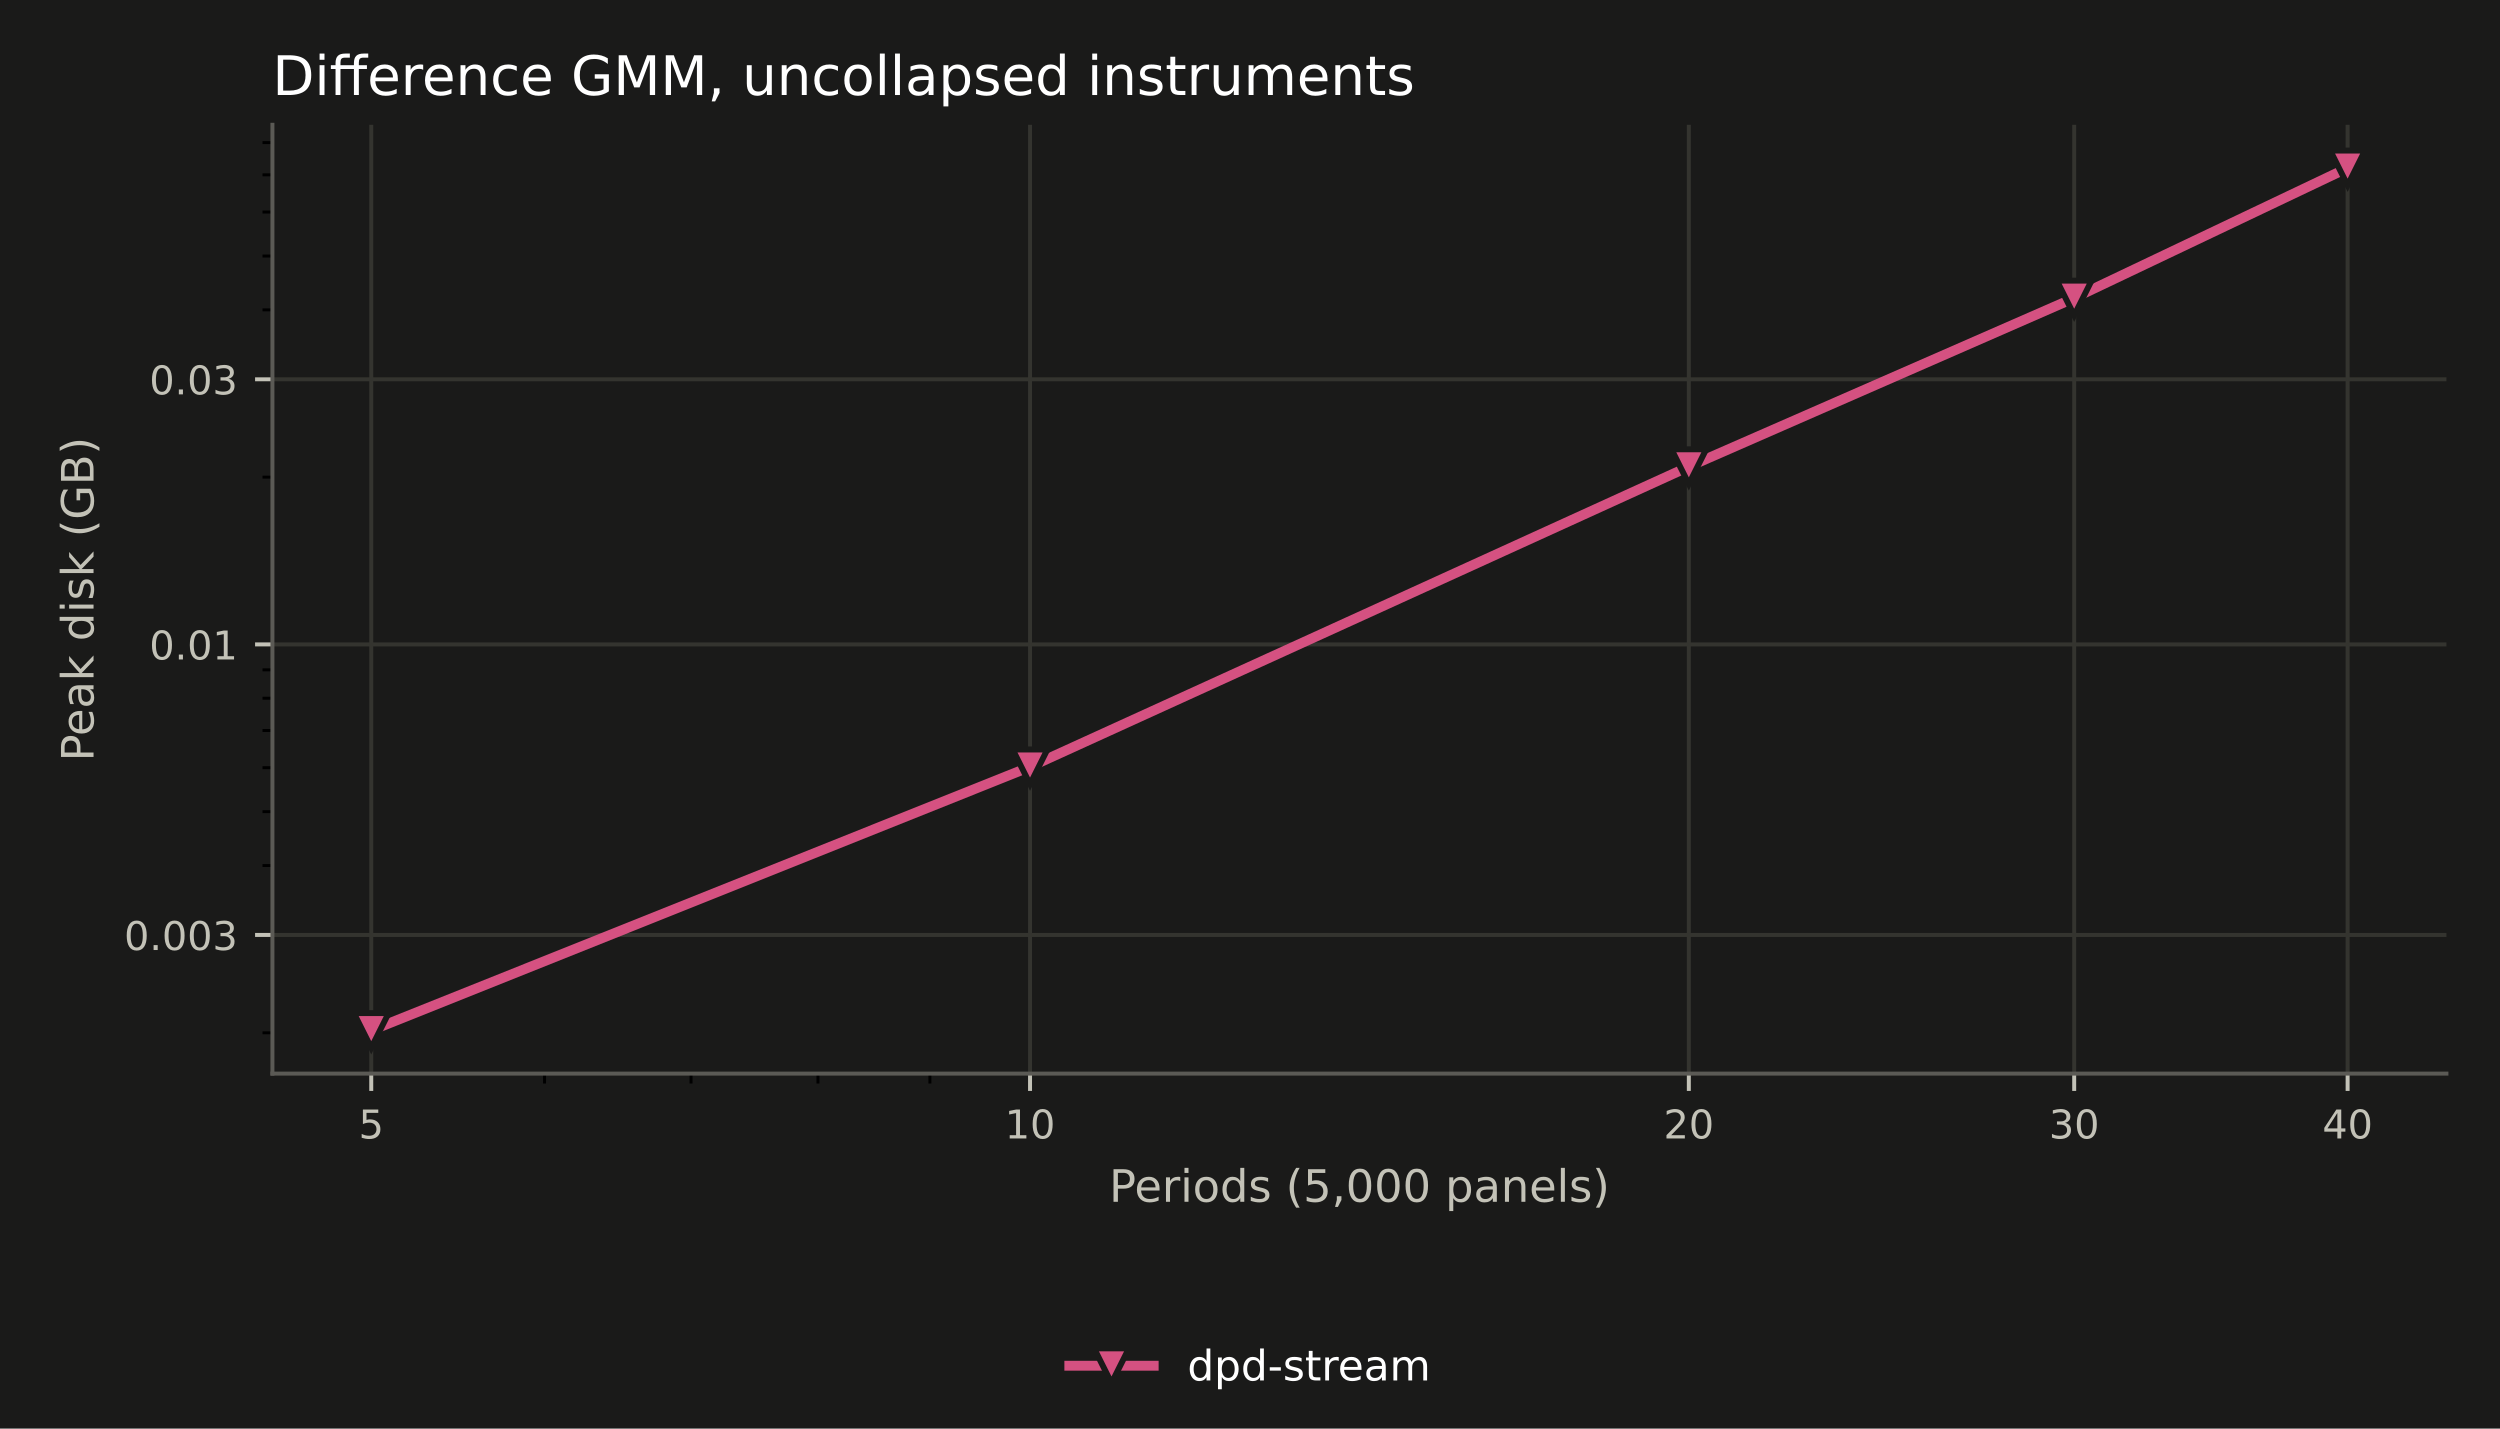
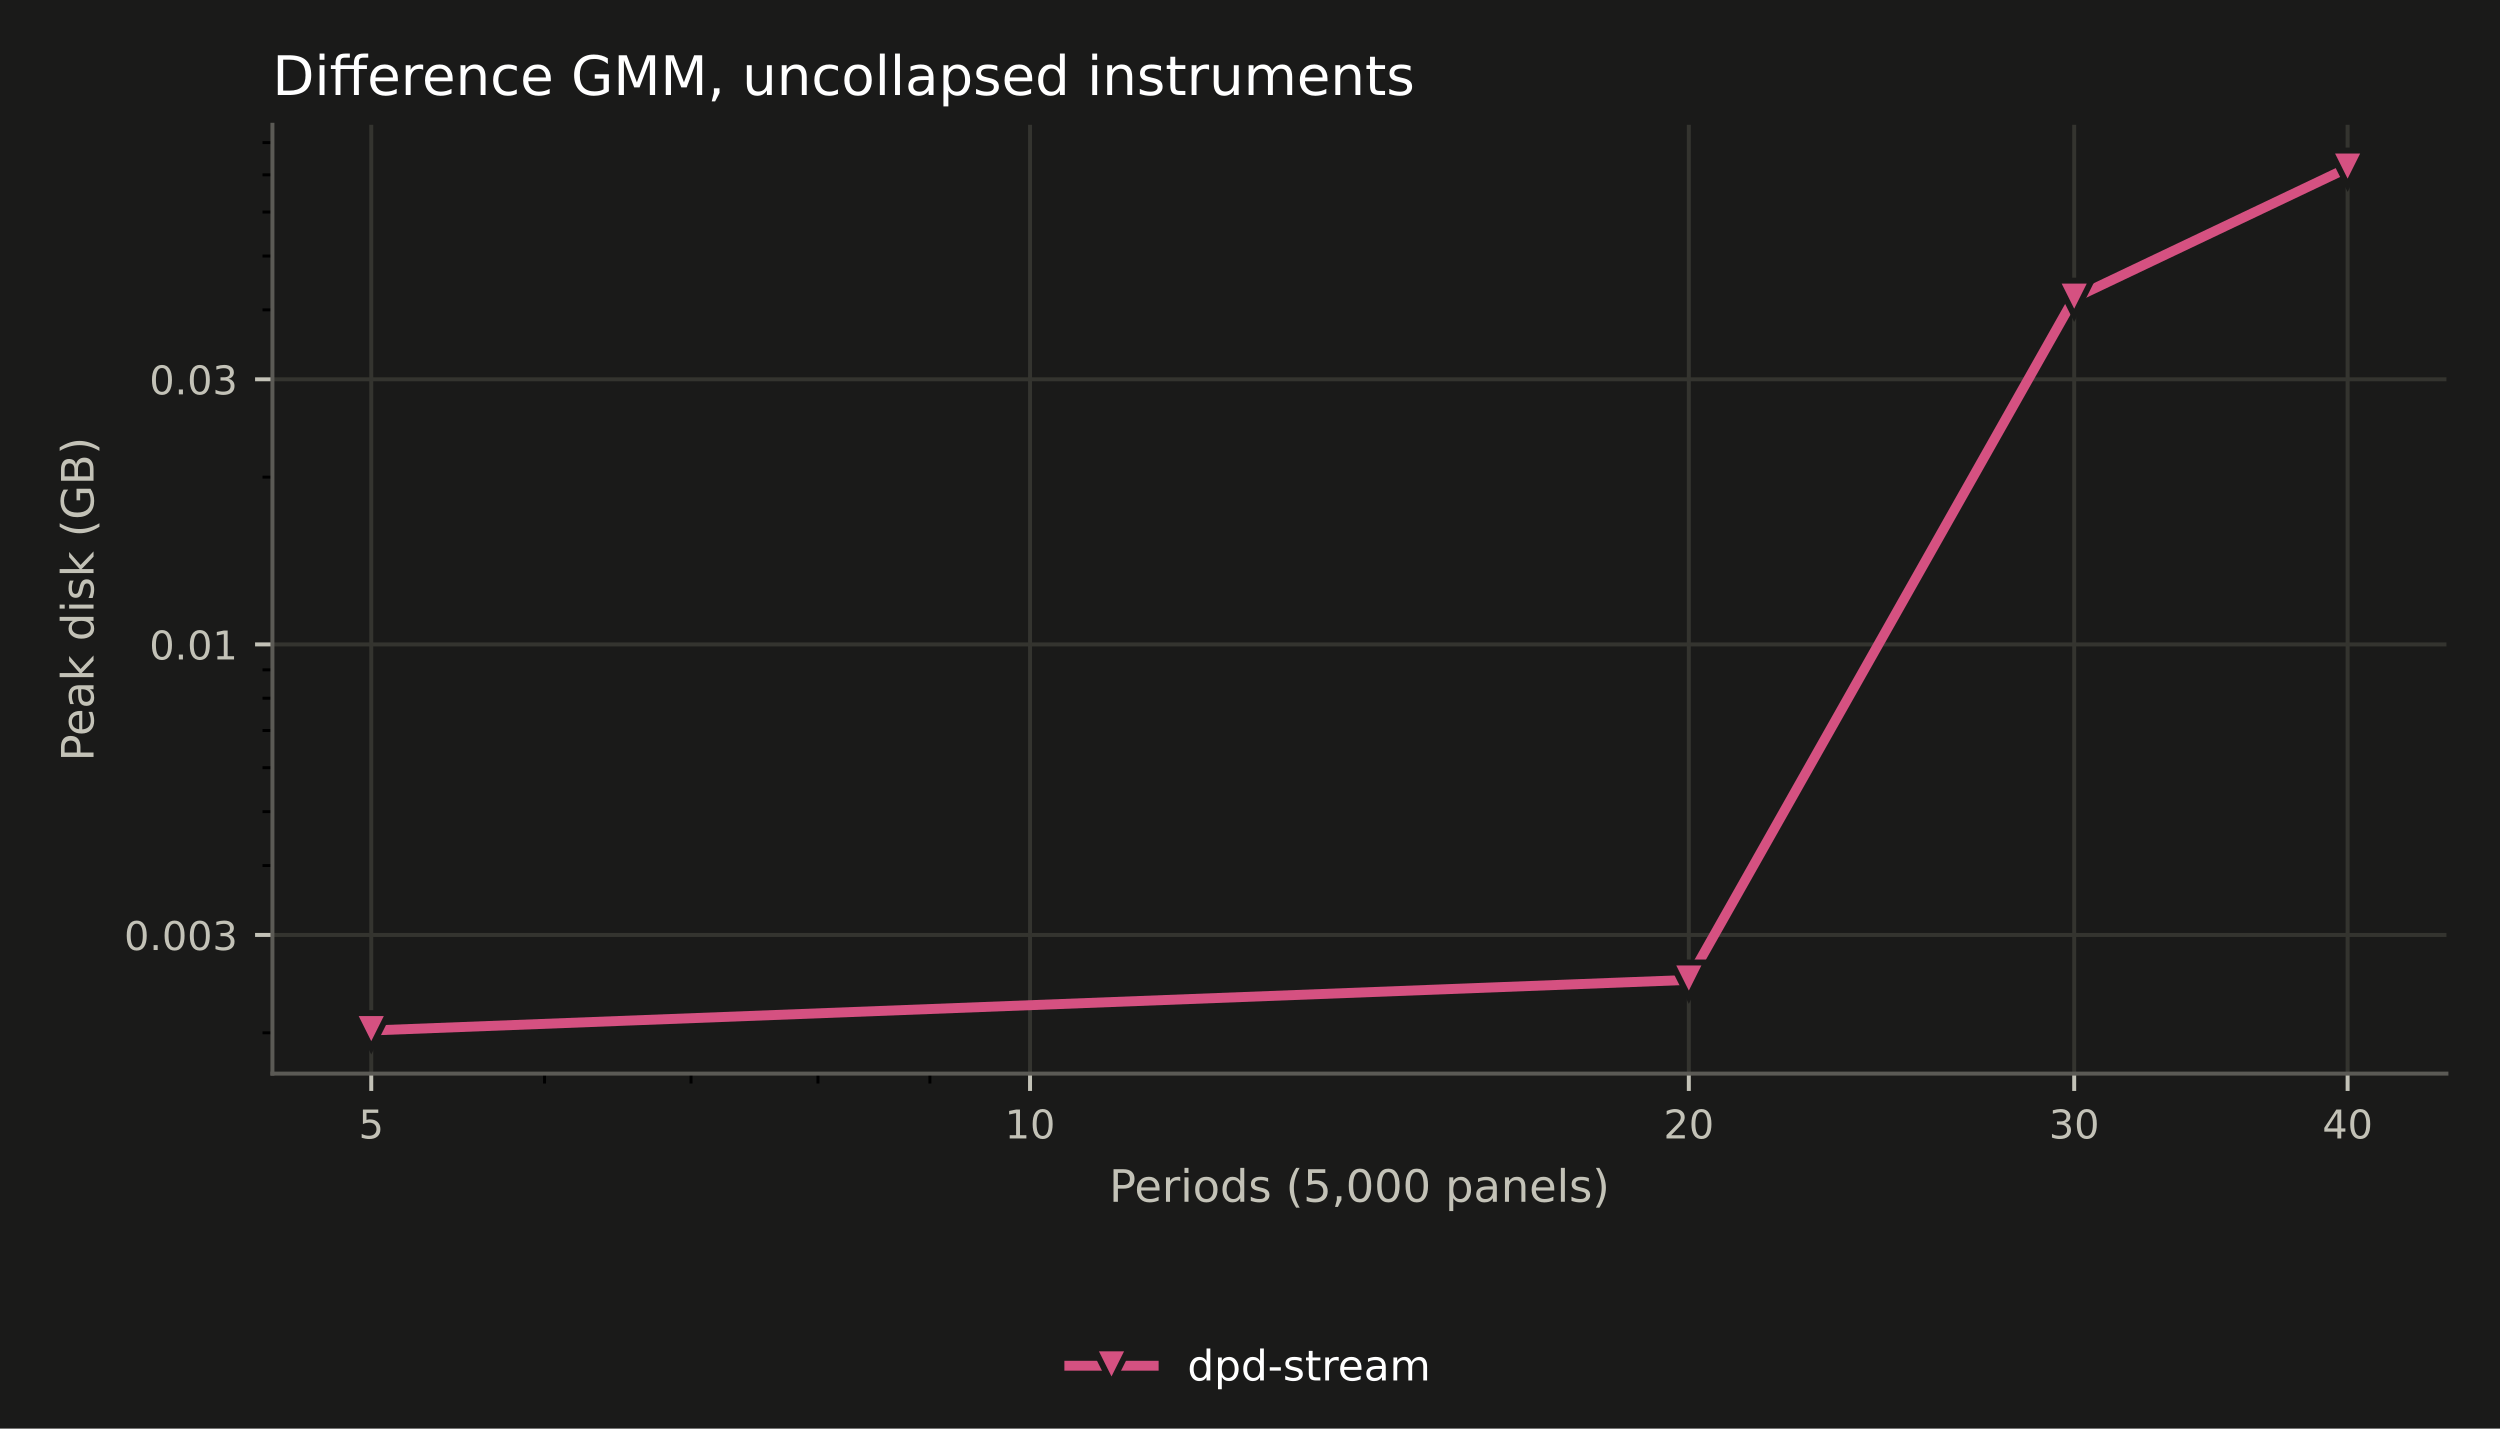
<svg xmlns="http://www.w3.org/2000/svg" xmlns:xlink="http://www.w3.org/1999/xlink" width="504pt" height="288pt" viewBox="0 0 504 288" version="1.1">
  <defs>
    <style type="text/css">*{stroke-linejoin: round; stroke-linecap: butt}</style>
  </defs>
  <g id="figure_1">
    <g id="patch_1">
      <path d="M 0 288  L 504 288  L 504 0  L 0 0  z " style="fill: #1a1a19" />
    </g>
    <g id="axes_1">
      <g id="patch_2">
        <path d="M 54.922 216.438  L 493.2 216.438  L 493.2 25.157  L 54.922 25.157  z " style="fill: #1a1a19" />
      </g>
      <g id="matplotlib.axis_1">
        <g id="xtick_1">
          <g id="line2d_1">
-             <path d="M 74.844 216.438  L 74.844 25.157  " clip-path="url(#pac0d7b68d6)" style="fill: none; stroke: #34342f; stroke-width: 0.8; stroke-linecap: square" />
+             <path d="M 74.844 216.438  L 74.844 25.157  " clip-path="url(#p29547724ce)" style="fill: none; stroke: #34342f; stroke-width: 0.8; stroke-linecap: square" />
          </g>
          <g id="line2d_2">
            <defs>
-               <path id="m4f0bf461d8" d="M 0 0  L 0 3.5  " style="stroke: #c3c2b7; stroke-width: 0.8" />
-             </defs>
-             <g>
-               <use xlink:href="#m4f0bf461d8" x="74.844" y="216.438" style="fill: #c3c2b7; stroke: #c3c2b7; stroke-width: 0.8" />
+               <path id="me2308f30be" d="M 0 0  L 0 3.5  " style="stroke: #c3c2b7; stroke-width: 0.8" />
+             </defs>
+             <g>
+               <use xlink:href="#me2308f30be" x="74.844" y="216.438" style="fill: #c3c2b7; stroke: #c3c2b7; stroke-width: 0.8" />
            </g>
          </g>
          <g id="text_1">
            <g style="fill: #c3c2b7" transform="translate(72.29883 229.516) scale(0.08 -0.08)">
              <defs>
                <path id="DejaVuSans-18" d="M 691 4666  L 3169 4666  L 3169 4134  L 1269 4134  L 1269 2991  Q 1406 3038 1543 3061  Q 1681 3084 1819 3084  Q 2600 3084 3056 2656  Q 3513 2228 3513 1497  Q 3513 744 3044 326  Q 2575 -91 1722 -91  Q 1428 -91 1123 -41  Q 819 9 494 109  L 494 744  Q 775 591 1075 516  Q 1375 441 1709 441  Q 2250 441 2565 725  Q 2881 1009 2881 1497  Q 2881 1984 2565 2268  Q 2250 2553 1709 2553  Q 1456 2553 1204 2497  Q 953 2441 691 2322  L 691 4666  z " transform="scale(0.015625)" />
              </defs>
              <use xlink:href="#DejaVuSans-18" />
            </g>
          </g>
        </g>
        <g id="xtick_2">
          <g id="line2d_3">
-             <path d="M 207.655 216.438  L 207.655 25.157  " clip-path="url(#pac0d7b68d6)" style="fill: none; stroke: #34342f; stroke-width: 0.8; stroke-linecap: square" />
+             <path d="M 207.655 216.438  L 207.655 25.157  " clip-path="url(#p29547724ce)" style="fill: none; stroke: #34342f; stroke-width: 0.8; stroke-linecap: square" />
          </g>
          <g id="line2d_4">
            <g>
-               <use xlink:href="#m4f0bf461d8" x="207.655" y="216.438" style="fill: #c3c2b7; stroke: #c3c2b7; stroke-width: 0.8" />
+               <use xlink:href="#me2308f30be" x="207.655" y="216.438" style="fill: #c3c2b7; stroke: #c3c2b7; stroke-width: 0.8" />
            </g>
          </g>
          <g id="text_2">
            <g style="fill: #c3c2b7" transform="translate(202.5653 229.516) scale(0.08 -0.08)">
              <defs>
                <path id="DejaVuSans-14" d="M 794 531  L 1825 531  L 1825 4091  L 703 3866  L 703 4441  L 1819 4666  L 2450 4666  L 2450 531  L 3481 531  L 3481 0  L 794 0  L 794 531  z " transform="scale(0.015625)" />
                <path id="DejaVuSans-13" d="M 2034 4250  Q 1547 4250 1301 3770  Q 1056 3291 1056 2328  Q 1056 1369 1301 889  Q 1547 409 2034 409  Q 2525 409 2770 889  Q 3016 1369 3016 2328  Q 3016 3291 2770 3770  Q 2525 4250 2034 4250  z M 2034 4750  Q 2819 4750 3233 4129  Q 3647 3509 3647 2328  Q 3647 1150 3233 529  Q 2819 -91 2034 -91  Q 1250 -91 836 529  Q 422 1150 422 2328  Q 422 3509 836 4129  Q 1250 4750 2034 4750  z " transform="scale(0.015625)" />
              </defs>
              <use xlink:href="#DejaVuSans-14" />
              <use xlink:href="#DejaVuSans-13" transform="translate(63.625 0)" />
            </g>
          </g>
        </g>
        <g id="xtick_3">
          <g id="line2d_5">
-             <path d="M 340.467 216.438  L 340.467 25.157  " clip-path="url(#pac0d7b68d6)" style="fill: none; stroke: #34342f; stroke-width: 0.8; stroke-linecap: square" />
+             <path d="M 340.467 216.438  L 340.467 25.157  " clip-path="url(#p29547724ce)" style="fill: none; stroke: #34342f; stroke-width: 0.8; stroke-linecap: square" />
          </g>
          <g id="line2d_6">
            <g>
-               <use xlink:href="#m4f0bf461d8" x="340.467" y="216.438" style="fill: #c3c2b7; stroke: #c3c2b7; stroke-width: 0.8" />
+               <use xlink:href="#me2308f30be" x="340.467" y="216.438" style="fill: #c3c2b7; stroke: #c3c2b7; stroke-width: 0.8" />
            </g>
          </g>
          <g id="text_3">
            <g style="fill: #c3c2b7" transform="translate(335.3768 229.516) scale(0.08 -0.08)">
              <defs>
                <path id="DejaVuSans-15" d="M 1228 531  L 3431 531  L 3431 0  L 469 0  L 469 531  Q 828 903 1448 1529  Q 2069 2156 2228 2338  Q 2531 2678 2651 2914  Q 2772 3150 2772 3378  Q 2772 3750 2511 3984  Q 2250 4219 1831 4219  Q 1534 4219 1204 4116  Q 875 4013 500 3803  L 500 4441  Q 881 4594 1212 4672  Q 1544 4750 1819 4750  Q 2544 4750 2975 4387  Q 3406 4025 3406 3419  Q 3406 3131 3298 2873  Q 3191 2616 2906 2266  Q 2828 2175 2409 1742  Q 1991 1309 1228 531  z " transform="scale(0.015625)" />
              </defs>
              <use xlink:href="#DejaVuSans-15" />
              <use xlink:href="#DejaVuSans-13" transform="translate(63.625 0)" />
            </g>
          </g>
        </g>
        <g id="xtick_4">
          <g id="line2d_7">
-             <path d="M 418.157 216.438  L 418.157 25.157  " clip-path="url(#pac0d7b68d6)" style="fill: none; stroke: #34342f; stroke-width: 0.8; stroke-linecap: square" />
+             <path d="M 418.157 216.438  L 418.157 25.157  " clip-path="url(#p29547724ce)" style="fill: none; stroke: #34342f; stroke-width: 0.8; stroke-linecap: square" />
          </g>
          <g id="line2d_8">
            <g>
-               <use xlink:href="#m4f0bf461d8" x="418.157" y="216.438" style="fill: #c3c2b7; stroke: #c3c2b7; stroke-width: 0.8" />
+               <use xlink:href="#me2308f30be" x="418.157" y="216.438" style="fill: #c3c2b7; stroke: #c3c2b7; stroke-width: 0.8" />
            </g>
          </g>
          <g id="text_4">
            <g style="fill: #c3c2b7" transform="translate(413.0665 229.516) scale(0.08 -0.08)">
              <defs>
                <path id="DejaVuSans-16" d="M 2597 2516  Q 3050 2419 3304 2112  Q 3559 1806 3559 1356  Q 3559 666 3084 287  Q 2609 -91 1734 -91  Q 1441 -91 1130 -33  Q 819 25 488 141  L 488 750  Q 750 597 1062 519  Q 1375 441 1716 441  Q 2309 441 2620 675  Q 2931 909 2931 1356  Q 2931 1769 2642 2001  Q 2353 2234 1838 2234  L 1294 2234  L 1294 2753  L 1863 2753  Q 2328 2753 2575 2939  Q 2822 3125 2822 3475  Q 2822 3834 2567 4026  Q 2313 4219 1838 4219  Q 1578 4219 1281 4162  Q 984 4106 628 3988  L 628 4550  Q 988 4650 1302 4700  Q 1616 4750 1894 4750  Q 2613 4750 3031 4423  Q 3450 4097 3450 3541  Q 3450 3153 3228 2886  Q 3006 2619 2597 2516  z " transform="scale(0.015625)" />
              </defs>
              <use xlink:href="#DejaVuSans-16" />
              <use xlink:href="#DejaVuSans-13" transform="translate(63.625 0)" />
            </g>
          </g>
        </g>
        <g id="xtick_5">
          <g id="line2d_9">
-             <path d="M 473.278 216.438  L 473.278 25.157  " clip-path="url(#pac0d7b68d6)" style="fill: none; stroke: #34342f; stroke-width: 0.8; stroke-linecap: square" />
+             <path d="M 473.278 216.438  L 473.278 25.157  " clip-path="url(#p29547724ce)" style="fill: none; stroke: #34342f; stroke-width: 0.8; stroke-linecap: square" />
          </g>
          <g id="line2d_10">
            <g>
-               <use xlink:href="#m4f0bf461d8" x="473.278" y="216.438" style="fill: #c3c2b7; stroke: #c3c2b7; stroke-width: 0.8" />
+               <use xlink:href="#me2308f30be" x="473.278" y="216.438" style="fill: #c3c2b7; stroke: #c3c2b7; stroke-width: 0.8" />
            </g>
          </g>
          <g id="text_5">
            <g style="fill: #c3c2b7" transform="translate(468.1883 229.516) scale(0.08 -0.08)">
              <defs>
                <path id="DejaVuSans-17" d="M 2419 4116  L 825 1625  L 2419 1625  L 2419 4116  z M 2253 4666  L 3047 4666  L 3047 1625  L 3713 1625  L 3713 1100  L 3047 1100  L 3047 0  L 2419 0  L 2419 1100  L 313 1100  L 313 1709  L 2253 4666  z " transform="scale(0.015625)" />
              </defs>
              <use xlink:href="#DejaVuSans-17" />
              <use xlink:href="#DejaVuSans-13" transform="translate(63.625 0)" />
            </g>
          </g>
        </g>
        <g id="xtick_6">
          <g id="line2d_11">
            <defs>
-               <path id="m2b91bbab73" d="M 0 0  L 0 2  " style="stroke: #000000; stroke-width: 0.6" />
-             </defs>
-             <g>
-               <use xlink:href="#m2b91bbab73" x="109.778" y="216.438" style="stroke: #000000; stroke-width: 0.6" />
+               <path id="me2ef9c8fb4" d="M 0 0  L 0 2  " style="stroke: #000000; stroke-width: 0.6" />
+             </defs>
+             <g>
+               <use xlink:href="#me2ef9c8fb4" x="109.778" y="216.438" style="stroke: #000000; stroke-width: 0.6" />
            </g>
          </g>
        </g>
        <g id="xtick_7">
          <g id="line2d_12">
            <g>
-               <use xlink:href="#m2b91bbab73" x="139.314" y="216.438" style="stroke: #000000; stroke-width: 0.6" />
+               <use xlink:href="#me2ef9c8fb4" x="139.314" y="216.438" style="stroke: #000000; stroke-width: 0.6" />
            </g>
          </g>
        </g>
        <g id="xtick_8">
          <g id="line2d_13">
            <g>
-               <use xlink:href="#m2b91bbab73" x="164.9" y="216.438" style="stroke: #000000; stroke-width: 0.6" />
+               <use xlink:href="#me2ef9c8fb4" x="164.9" y="216.438" style="stroke: #000000; stroke-width: 0.6" />
            </g>
          </g>
        </g>
        <g id="xtick_9">
          <g id="line2d_14">
            <g>
-               <use xlink:href="#m2b91bbab73" x="187.468" y="216.438" style="stroke: #000000; stroke-width: 0.6" />
+               <use xlink:href="#me2ef9c8fb4" x="187.468" y="216.438" style="stroke: #000000; stroke-width: 0.6" />
            </g>
          </g>
        </g>
        <g id="text_6">
          <g style="fill: #c3c2b7" transform="translate(223.6006 242.2765) scale(0.09 -0.09)">
            <defs>
              <path id="DejaVuSans-33" d="M 1259 4147  L 1259 2394  L 2053 2394  Q 2494 2394 2734 2622  Q 2975 2850 2975 3272  Q 2975 3691 2734 3919  Q 2494 4147 2053 4147  L 1259 4147  z M 628 4666  L 2053 4666  Q 2838 4666 3239 4311  Q 3641 3956 3641 3272  Q 3641 2581 3239 2228  Q 2838 1875 2053 1875  L 1259 1875  L 1259 0  L 628 0  L 628 4666  z " transform="scale(0.015625)" />
              <path id="DejaVuSans-48" d="M 3597 1894  L 3597 1613  L 953 1613  Q 991 1019 1311 708  Q 1631 397 2203 397  Q 2534 397 2845 478  Q 3156 559 3463 722  L 3463 178  Q 3153 47 2828 -22  Q 2503 -91 2169 -91  Q 1331 -91 842 396  Q 353 884 353 1716  Q 353 2575 817 3079  Q 1281 3584 2069 3584  Q 2775 3584 3186 3129  Q 3597 2675 3597 1894  z M 3022 2063  Q 3016 2534 2758 2815  Q 2500 3097 2075 3097  Q 1594 3097 1305 2825  Q 1016 2553 972 2059  L 3022 2063  z " transform="scale(0.015625)" />
              <path id="DejaVuSans-55" d="M 2631 2963  Q 2534 3019 2420 3045  Q 2306 3072 2169 3072  Q 1681 3072 1420 2755  Q 1159 2438 1159 1844  L 1159 0  L 581 0  L 581 3500  L 1159 3500  L 1159 2956  Q 1341 3275 1631 3429  Q 1922 3584 2338 3584  Q 2397 3584 2469 3576  Q 2541 3569 2628 3553  L 2631 2963  z " transform="scale(0.015625)" />
              <path id="DejaVuSans-4c" d="M 603 3500  L 1178 3500  L 1178 0  L 603 0  L 603 3500  z M 603 4863  L 1178 4863  L 1178 4134  L 603 4134  L 603 4863  z " transform="scale(0.015625)" />
              <path id="DejaVuSans-52" d="M 1959 3097  Q 1497 3097 1228 2736  Q 959 2375 959 1747  Q 959 1119 1226 758  Q 1494 397 1959 397  Q 2419 397 2687 759  Q 2956 1122 2956 1747  Q 2956 2369 2687 2733  Q 2419 3097 1959 3097  z M 1959 3584  Q 2709 3584 3137 3096  Q 3566 2609 3566 1747  Q 3566 888 3137 398  Q 2709 -91 1959 -91  Q 1206 -91 779 398  Q 353 888 353 1747  Q 353 2609 779 3096  Q 1206 3584 1959 3584  z " transform="scale(0.015625)" />
              <path id="DejaVuSans-47" d="M 2906 2969  L 2906 4863  L 3481 4863  L 3481 0  L 2906 0  L 2906 525  Q 2725 213 2448 61  Q 2172 -91 1784 -91  Q 1150 -91 751 415  Q 353 922 353 1747  Q 353 2572 751 3078  Q 1150 3584 1784 3584  Q 2172 3584 2448 3432  Q 2725 3281 2906 2969  z M 947 1747  Q 947 1113 1208 752  Q 1469 391 1925 391  Q 2381 391 2643 752  Q 2906 1113 2906 1747  Q 2906 2381 2643 2742  Q 2381 3103 1925 3103  Q 1469 3103 1208 2742  Q 947 2381 947 1747  z " transform="scale(0.015625)" />
              <path id="DejaVuSans-56" d="M 2834 3397  L 2834 2853  Q 2591 2978 2328 3040  Q 2066 3103 1784 3103  Q 1356 3103 1142 2972  Q 928 2841 928 2578  Q 928 2378 1081 2264  Q 1234 2150 1697 2047  L 1894 2003  Q 2506 1872 2764 1633  Q 3022 1394 3022 966  Q 3022 478 2636 193  Q 2250 -91 1575 -91  Q 1294 -91 989 -36  Q 684 19 347 128  L 347 722  Q 666 556 975 473  Q 1284 391 1588 391  Q 1994 391 2212 530  Q 2431 669 2431 922  Q 2431 1156 2273 1281  Q 2116 1406 1581 1522  L 1381 1569  Q 847 1681 609 1914  Q 372 2147 372 2553  Q 372 3047 722 3315  Q 1072 3584 1716 3584  Q 2034 3584 2315 3537  Q 2597 3491 2834 3397  z " transform="scale(0.015625)" />
              <path id="DejaVuSans-3" transform="scale(0.015625)" />
              <path id="DejaVuSans-b" d="M 1984 4856  Q 1566 4138 1362 3434  Q 1159 2731 1159 2009  Q 1159 1288 1364 580  Q 1569 -128 1984 -844  L 1484 -844  Q 1016 -109 783 600  Q 550 1309 550 2009  Q 550 2706 781 3412  Q 1013 4119 1484 4856  L 1984 4856  z " transform="scale(0.015625)" />
              <path id="DejaVuSans-f" d="M 750 794  L 1409 794  L 1409 256  L 897 -744  L 494 -744  L 750 256  L 750 794  z " transform="scale(0.015625)" />
              <path id="DejaVuSans-53" d="M 1159 525  L 1159 -1331  L 581 -1331  L 581 3500  L 1159 3500  L 1159 2969  Q 1341 3281 1617 3432  Q 1894 3584 2278 3584  Q 2916 3584 3314 3078  Q 3713 2572 3713 1747  Q 3713 922 3314 415  Q 2916 -91 2278 -91  Q 1894 -91 1617 61  Q 1341 213 1159 525  z M 3116 1747  Q 3116 2381 2855 2742  Q 2594 3103 2138 3103  Q 1681 3103 1420 2742  Q 1159 2381 1159 1747  Q 1159 1113 1420 752  Q 1681 391 2138 391  Q 2594 391 2855 752  Q 3116 1113 3116 1747  z " transform="scale(0.015625)" />
              <path id="DejaVuSans-44" d="M 2194 1759  Q 1497 1759 1228 1600  Q 959 1441 959 1056  Q 959 750 1161 570  Q 1363 391 1709 391  Q 2188 391 2477 730  Q 2766 1069 2766 1631  L 2766 1759  L 2194 1759  z M 3341 1997  L 3341 0  L 2766 0  L 2766 531  Q 2569 213 2275 61  Q 1981 -91 1556 -91  Q 1019 -91 701 211  Q 384 513 384 1019  Q 384 1609 779 1909  Q 1175 2209 1959 2209  L 2766 2209  L 2766 2266  Q 2766 2663 2505 2880  Q 2244 3097 1772 3097  Q 1472 3097 1187 3025  Q 903 2953 641 2809  L 641 3341  Q 956 3463 1253 3523  Q 1550 3584 1831 3584  Q 2591 3584 2966 3190  Q 3341 2797 3341 1997  z " transform="scale(0.015625)" />
              <path id="DejaVuSans-51" d="M 3513 2113  L 3513 0  L 2938 0  L 2938 2094  Q 2938 2591 2744 2837  Q 2550 3084 2163 3084  Q 1697 3084 1428 2787  Q 1159 2491 1159 1978  L 1159 0  L 581 0  L 581 3500  L 1159 3500  L 1159 2956  Q 1366 3272 1645 3428  Q 1925 3584 2291 3584  Q 2894 3584 3203 3211  Q 3513 2838 3513 2113  z " transform="scale(0.015625)" />
              <path id="DejaVuSans-4f" d="M 603 4863  L 1178 4863  L 1178 0  L 603 0  L 603 4863  z " transform="scale(0.015625)" />
              <path id="DejaVuSans-c" d="M 513 4856  L 1013 4856  Q 1481 4119 1714 3412  Q 1947 2706 1947 2009  Q 1947 1309 1714 600  Q 1481 -109 1013 -844  L 513 -844  Q 928 -128 1133 580  Q 1338 1288 1338 2009  Q 1338 2731 1133 3434  Q 928 4138 513 4856  z " transform="scale(0.015625)" />
            </defs>
            <use xlink:href="#DejaVuSans-33" />
            <use xlink:href="#DejaVuSans-48" transform="translate(56.73438 0)" />
            <use xlink:href="#DejaVuSans-55" transform="translate(118.2656 0)" />
            <use xlink:href="#DejaVuSans-4c" transform="translate(159.375 0)" />
            <use xlink:href="#DejaVuSans-52" transform="translate(187.1562 0)" />
            <use xlink:href="#DejaVuSans-47" transform="translate(248.3438 0)" />
            <use xlink:href="#DejaVuSans-56" transform="translate(311.8281 0)" />
            <use xlink:href="#DejaVuSans-3" transform="translate(363.9219 0)" />
            <use xlink:href="#DejaVuSans-b" transform="translate(395.7031 0)" />
            <use xlink:href="#DejaVuSans-18" transform="translate(434.7188 0)" />
            <use xlink:href="#DejaVuSans-f" transform="translate(498.3438 0)" />
            <use xlink:href="#DejaVuSans-13" transform="translate(530.125 0)" />
            <use xlink:href="#DejaVuSans-13" transform="translate(593.75 0)" />
            <use xlink:href="#DejaVuSans-13" transform="translate(657.375 0)" />
            <use xlink:href="#DejaVuSans-3" transform="translate(721 0)" />
            <use xlink:href="#DejaVuSans-53" transform="translate(752.7812 0)" />
            <use xlink:href="#DejaVuSans-44" transform="translate(816.2656 0)" />
            <use xlink:href="#DejaVuSans-51" transform="translate(877.5469 0)" />
            <use xlink:href="#DejaVuSans-48" transform="translate(940.9219 0)" />
            <use xlink:href="#DejaVuSans-4f" transform="translate(1002.453 0)" />
            <use xlink:href="#DejaVuSans-56" transform="translate(1030.234 0)" />
            <use xlink:href="#DejaVuSans-c" transform="translate(1082.328 0)" />
          </g>
        </g>
      </g>
      <g id="matplotlib.axis_2">
        <g id="ytick_1">
          <g id="line2d_15">
-             <path d="M 54.922 188.485  L 493.2 188.485  " clip-path="url(#pac0d7b68d6)" style="fill: none; stroke: #34342f; stroke-width: 0.8; stroke-linecap: square" />
+             <path d="M 54.922 188.485  L 493.2 188.485  " clip-path="url(#p29547724ce)" style="fill: none; stroke: #34342f; stroke-width: 0.8; stroke-linecap: square" />
          </g>
          <g id="line2d_16">
            <defs>
-               <path id="m97eb9ba5e8" d="M 0 0  L -3.5 0  " style="stroke: #c3c2b7; stroke-width: 0.8" />
-             </defs>
-             <g>
-               <use xlink:href="#m97eb9ba5e8" x="54.922" y="188.485" style="fill: #c3c2b7; stroke: #c3c2b7; stroke-width: 0.8" />
+               <path id="m2d14605d5a" d="M 0 0  L -3.5 0  " style="stroke: #c3c2b7; stroke-width: 0.8" />
+             </defs>
+             <g>
+               <use xlink:href="#m2d14605d5a" x="54.922" y="188.485" style="fill: #c3c2b7; stroke: #c3c2b7; stroke-width: 0.8" />
            </g>
          </g>
          <g id="text_7">
            <g style="fill: #c3c2b7" transform="translate(25.01961 191.5245) scale(0.08 -0.08)">
              <defs>
                <path id="DejaVuSans-11" d="M 684 794  L 1344 794  L 1344 0  L 684 0  L 684 794  z " transform="scale(0.015625)" />
              </defs>
              <use xlink:href="#DejaVuSans-13" />
              <use xlink:href="#DejaVuSans-11" transform="translate(63.625 0)" />
              <use xlink:href="#DejaVuSans-13" transform="translate(95.40625 0)" />
              <use xlink:href="#DejaVuSans-13" transform="translate(159.0312 0)" />
              <use xlink:href="#DejaVuSans-16" transform="translate(222.6562 0)" />
            </g>
          </g>
        </g>
        <g id="ytick_2">
          <g id="line2d_17">
-             <path d="M 54.922 129.912  L 493.2 129.912  " clip-path="url(#pac0d7b68d6)" style="fill: none; stroke: #34342f; stroke-width: 0.8; stroke-linecap: square" />
+             <path d="M 54.922 129.912  L 493.2 129.912  " clip-path="url(#p29547724ce)" style="fill: none; stroke: #34342f; stroke-width: 0.8; stroke-linecap: square" />
          </g>
          <g id="line2d_18">
            <g>
-               <use xlink:href="#m97eb9ba5e8" x="54.922" y="129.912" style="fill: #c3c2b7; stroke: #c3c2b7; stroke-width: 0.8" />
+               <use xlink:href="#m2d14605d5a" x="54.922" y="129.912" style="fill: #c3c2b7; stroke: #c3c2b7; stroke-width: 0.8" />
            </g>
          </g>
          <g id="text_8">
            <g style="fill: #c3c2b7" transform="translate(30.10961 132.9515) scale(0.08 -0.08)">
              <use xlink:href="#DejaVuSans-13" />
              <use xlink:href="#DejaVuSans-11" transform="translate(63.625 0)" />
              <use xlink:href="#DejaVuSans-13" transform="translate(95.40625 0)" />
              <use xlink:href="#DejaVuSans-14" transform="translate(159.0312 0)" />
            </g>
          </g>
        </g>
        <g id="ytick_3">
          <g id="line2d_19">
-             <path d="M 54.922 76.465  L 493.2 76.465  " clip-path="url(#pac0d7b68d6)" style="fill: none; stroke: #34342f; stroke-width: 0.8; stroke-linecap: square" />
+             <path d="M 54.922 76.465  L 493.2 76.465  " clip-path="url(#p29547724ce)" style="fill: none; stroke: #34342f; stroke-width: 0.8; stroke-linecap: square" />
          </g>
          <g id="line2d_20">
            <g>
-               <use xlink:href="#m97eb9ba5e8" x="54.922" y="76.465" style="fill: #c3c2b7; stroke: #c3c2b7; stroke-width: 0.8" />
+               <use xlink:href="#m2d14605d5a" x="54.922" y="76.465" style="fill: #c3c2b7; stroke: #c3c2b7; stroke-width: 0.8" />
            </g>
          </g>
          <g id="text_9">
            <g style="fill: #c3c2b7" transform="translate(30.10961 79.50421) scale(0.08 -0.08)">
              <use xlink:href="#DejaVuSans-13" />
              <use xlink:href="#DejaVuSans-11" transform="translate(63.625 0)" />
              <use xlink:href="#DejaVuSans-13" transform="translate(95.40625 0)" />
              <use xlink:href="#DejaVuSans-16" transform="translate(159.0312 0)" />
            </g>
          </g>
        </g>
        <g id="ytick_4">
          <g id="line2d_21">
            <defs>
-               <path id="m9e1acea78a" d="M 0 0  L -2 0  " style="stroke: #000000; stroke-width: 0.6" />
-             </defs>
-             <g>
-               <use xlink:href="#m9e1acea78a" x="54.922" y="208.211" style="stroke: #000000; stroke-width: 0.6" />
+               <path id="m07c24976ad" d="M 0 0  L -2 0  " style="stroke: #000000; stroke-width: 0.6" />
+             </defs>
+             <g>
+               <use xlink:href="#m07c24976ad" x="54.922" y="208.211" style="stroke: #000000; stroke-width: 0.6" />
            </g>
          </g>
        </g>
        <g id="ytick_5">
          <g id="line2d_22">
            <g>
-               <use xlink:href="#m9e1acea78a" x="54.922" y="174.49" style="stroke: #000000; stroke-width: 0.6" />
+               <use xlink:href="#m07c24976ad" x="54.922" y="174.49" style="stroke: #000000; stroke-width: 0.6" />
            </g>
          </g>
        </g>
        <g id="ytick_6">
          <g id="line2d_23">
            <g>
-               <use xlink:href="#m9e1acea78a" x="54.922" y="163.634" style="stroke: #000000; stroke-width: 0.6" />
+               <use xlink:href="#m07c24976ad" x="54.922" y="163.634" style="stroke: #000000; stroke-width: 0.6" />
            </g>
          </g>
        </g>
        <g id="ytick_7">
          <g id="line2d_24">
            <g>
-               <use xlink:href="#m9e1acea78a" x="54.922" y="154.764" style="stroke: #000000; stroke-width: 0.6" />
+               <use xlink:href="#m07c24976ad" x="54.922" y="154.764" style="stroke: #000000; stroke-width: 0.6" />
            </g>
          </g>
        </g>
        <g id="ytick_8">
          <g id="line2d_25">
            <g>
-               <use xlink:href="#m9e1acea78a" x="54.922" y="147.265" style="stroke: #000000; stroke-width: 0.6" />
+               <use xlink:href="#m07c24976ad" x="54.922" y="147.265" style="stroke: #000000; stroke-width: 0.6" />
            </g>
          </g>
        </g>
        <g id="ytick_9">
          <g id="line2d_26">
            <g>
-               <use xlink:href="#m9e1acea78a" x="54.922" y="140.768" style="stroke: #000000; stroke-width: 0.6" />
+               <use xlink:href="#m07c24976ad" x="54.922" y="140.768" style="stroke: #000000; stroke-width: 0.6" />
            </g>
          </g>
        </g>
        <g id="ytick_10">
          <g id="line2d_27">
            <g>
-               <use xlink:href="#m9e1acea78a" x="54.922" y="135.038" style="stroke: #000000; stroke-width: 0.6" />
+               <use xlink:href="#m07c24976ad" x="54.922" y="135.038" style="stroke: #000000; stroke-width: 0.6" />
            </g>
          </g>
        </g>
        <g id="ytick_11">
          <g id="line2d_28">
            <g>
-               <use xlink:href="#m9e1acea78a" x="54.922" y="96.191" style="stroke: #000000; stroke-width: 0.6" />
+               <use xlink:href="#m07c24976ad" x="54.922" y="96.191" style="stroke: #000000; stroke-width: 0.6" />
            </g>
          </g>
        </g>
        <g id="ytick_12">
          <g id="line2d_29">
            <g>
-               <use xlink:href="#m9e1acea78a" x="54.922" y="62.469" style="stroke: #000000; stroke-width: 0.6" />
+               <use xlink:href="#m07c24976ad" x="54.922" y="62.469" style="stroke: #000000; stroke-width: 0.6" />
            </g>
          </g>
        </g>
        <g id="ytick_13">
          <g id="line2d_30">
            <g>
-               <use xlink:href="#m9e1acea78a" x="54.922" y="51.614" style="stroke: #000000; stroke-width: 0.6" />
+               <use xlink:href="#m07c24976ad" x="54.922" y="51.614" style="stroke: #000000; stroke-width: 0.6" />
            </g>
          </g>
        </g>
        <g id="ytick_14">
          <g id="line2d_31">
            <g>
-               <use xlink:href="#m9e1acea78a" x="54.922" y="42.744" style="stroke: #000000; stroke-width: 0.6" />
+               <use xlink:href="#m07c24976ad" x="54.922" y="42.744" style="stroke: #000000; stroke-width: 0.6" />
            </g>
          </g>
        </g>
        <g id="ytick_15">
          <g id="line2d_32">
            <g>
-               <use xlink:href="#m9e1acea78a" x="54.922" y="35.244" style="stroke: #000000; stroke-width: 0.6" />
+               <use xlink:href="#m07c24976ad" x="54.922" y="35.244" style="stroke: #000000; stroke-width: 0.6" />
            </g>
          </g>
        </g>
        <g id="ytick_16">
          <g id="line2d_33">
            <g>
-               <use xlink:href="#m9e1acea78a" x="54.922" y="28.748" style="stroke: #000000; stroke-width: 0.6" />
+               <use xlink:href="#m07c24976ad" x="54.922" y="28.748" style="stroke: #000000; stroke-width: 0.6" />
            </g>
          </g>
        </g>
        <g id="text_10">
          <g style="fill: #c3c2b7" transform="translate(18.8575 153.4859) rotate(-90) scale(0.09 -0.09)">
            <defs>
              <path id="DejaVuSans-4e" d="M 581 4863  L 1159 4863  L 1159 1991  L 2875 3500  L 3609 3500  L 1753 1863  L 3688 0  L 2938 0  L 1159 1709  L 1159 0  L 581 0  L 581 4863  z " transform="scale(0.015625)" />
              <path id="DejaVuSans-2a" d="M 3809 666  L 3809 1919  L 2778 1919  L 2778 2438  L 4434 2438  L 4434 434  Q 4069 175 3628 42  Q 3188 -91 2688 -91  Q 1594 -91 976 548  Q 359 1188 359 2328  Q 359 3472 976 4111  Q 1594 4750 2688 4750  Q 3144 4750 3555 4637  Q 3966 4525 4313 4306  L 4313 3634  Q 3963 3931 3569 4081  Q 3175 4231 2741 4231  Q 1884 4231 1454 3753  Q 1025 3275 1025 2328  Q 1025 1384 1454 906  Q 1884 428 2741 428  Q 3075 428 3337 486  Q 3600 544 3809 666  z " transform="scale(0.015625)" />
              <path id="DejaVuSans-25" d="M 1259 2228  L 1259 519  L 2272 519  Q 2781 519 3026 730  Q 3272 941 3272 1375  Q 3272 1813 3026 2020  Q 2781 2228 2272 2228  L 1259 2228  z M 1259 4147  L 1259 2741  L 2194 2741  Q 2656 2741 2882 2914  Q 3109 3088 3109 3444  Q 3109 3797 2882 3972  Q 2656 4147 2194 4147  L 1259 4147  z M 628 4666  L 2241 4666  Q 2963 4666 3353 4366  Q 3744 4066 3744 3513  Q 3744 3084 3544 2831  Q 3344 2578 2956 2516  Q 3422 2416 3680 2098  Q 3938 1781 3938 1306  Q 3938 681 3513 340  Q 3088 0 2303 0  L 628 0  L 628 4666  z " transform="scale(0.015625)" />
            </defs>
            <use xlink:href="#DejaVuSans-33" />
            <use xlink:href="#DejaVuSans-48" transform="translate(56.73438 0)" />
            <use xlink:href="#DejaVuSans-44" transform="translate(118.2656 0)" />
            <use xlink:href="#DejaVuSans-4e" transform="translate(179.5469 0)" />
            <use xlink:href="#DejaVuSans-3" transform="translate(237.4531 0)" />
            <use xlink:href="#DejaVuSans-47" transform="translate(269.2344 0)" />
            <use xlink:href="#DejaVuSans-4c" transform="translate(332.7188 0)" />
            <use xlink:href="#DejaVuSans-56" transform="translate(360.5 0)" />
            <use xlink:href="#DejaVuSans-4e" transform="translate(412.5938 0)" />
            <use xlink:href="#DejaVuSans-3" transform="translate(470.5 0)" />
            <use xlink:href="#DejaVuSans-b" transform="translate(502.2812 0)" />
            <use xlink:href="#DejaVuSans-2a" transform="translate(541.2969 0)" />
            <use xlink:href="#DejaVuSans-25" transform="translate(618.7812 0)" />
            <use xlink:href="#DejaVuSans-c" transform="translate(687.3906 0)" />
          </g>
        </g>
      </g>
      <g id="line2d_34">
-         <path d="M 74.844 207.743  L 207.655 154.593  L 340.467 94.074  L 418.157 60.076  L 473.278 33.852  " clip-path="url(#pac0d7b68d6)" style="fill: none; stroke: #d55181; stroke-width: 2; stroke-linecap: square" />
+         <path d="M 74.844 207.743  L 340.467 197.543  L 418.157 60.076  L 473.278 33.852  " clip-path="url(#p29547724ce)" style="fill: none; stroke: #d55181; stroke-width: 2; stroke-linecap: square" />
        <defs>
-           <path id="mf81d73f784" d="M -0 3.5  L 3.5 -3.5  L -3.5 -3.5  z " style="stroke: #1a1a19; stroke-width: 1.2; stroke-linejoin: miter" />
+           <path id="m903529ee88" d="M -0 3.5  L 3.5 -3.5  L -3.5 -3.5  z " style="stroke: #1a1a19; stroke-width: 1.2; stroke-linejoin: miter" />
        </defs>
-         <g clip-path="url(#pac0d7b68d6)">
-           <use xlink:href="#mf81d73f784" x="74.844" y="207.743" style="fill: #d55181; stroke: #1a1a19; stroke-width: 1.2; stroke-linejoin: miter" />
-           <use xlink:href="#mf81d73f784" x="207.655" y="154.593" style="fill: #d55181; stroke: #1a1a19; stroke-width: 1.2; stroke-linejoin: miter" />
-           <use xlink:href="#mf81d73f784" x="340.467" y="94.074" style="fill: #d55181; stroke: #1a1a19; stroke-width: 1.2; stroke-linejoin: miter" />
-           <use xlink:href="#mf81d73f784" x="418.157" y="60.076" style="fill: #d55181; stroke: #1a1a19; stroke-width: 1.2; stroke-linejoin: miter" />
-           <use xlink:href="#mf81d73f784" x="473.278" y="33.852" style="fill: #d55181; stroke: #1a1a19; stroke-width: 1.2; stroke-linejoin: miter" />
+         <g clip-path="url(#p29547724ce)">
+           <use xlink:href="#m903529ee88" x="74.844" y="207.743" style="fill: #d55181; stroke: #1a1a19; stroke-width: 1.2; stroke-linejoin: miter" />
+           <use xlink:href="#m903529ee88" x="340.467" y="197.543" style="fill: #d55181; stroke: #1a1a19; stroke-width: 1.2; stroke-linejoin: miter" />
+           <use xlink:href="#m903529ee88" x="418.157" y="60.076" style="fill: #d55181; stroke: #1a1a19; stroke-width: 1.2; stroke-linejoin: miter" />
+           <use xlink:href="#m903529ee88" x="473.278" y="33.852" style="fill: #d55181; stroke: #1a1a19; stroke-width: 1.2; stroke-linejoin: miter" />
        </g>
      </g>
      <g id="patch_3">
        <path d="M 54.922 216.438  L 54.922 25.157  " style="fill: none; stroke: #5b5a55; stroke-width: 0.8; stroke-linejoin: miter; stroke-linecap: square" />
      </g>
      <g id="patch_4">
        <path d="M 54.922 216.438  L 493.2 216.438  " style="fill: none; stroke: #5b5a55; stroke-width: 0.8; stroke-linejoin: miter; stroke-linecap: square" />
      </g>
      <g id="text_11">
        <g style="fill: #ffffff" transform="translate(54.92211 19.15742) scale(0.11 -0.11)">
          <defs>
            <path id="DejaVuSans-27" d="M 1259 4147  L 1259 519  L 2022 519  Q 2988 519 3436 956  Q 3884 1394 3884 2338  Q 3884 3275 3436 3711  Q 2988 4147 2022 4147  L 1259 4147  z M 628 4666  L 1925 4666  Q 3281 4666 3915 4102  Q 4550 3538 4550 2338  Q 4550 1131 3912 565  Q 3275 0 1925 0  L 628 0  L 628 4666  z " transform="scale(0.015625)" />
            <path id="DejaVuSans-13ae" d="M 4531 4863  L 4531 4384  L 3981 4384  Q 3672 4384 3551 4259  Q 3431 4134 3431 3809  L 3431 3500  L 4378 3500  L 4378 3053  L 3431 3053  L 3431 0  L 2853 0  L 2853 3053  L 1275 3053  L 1275 0  L 697 0  L 697 3053  L 147 3053  L 147 3500  L 697 3500  L 697 3744  Q 697 4328 969 4595  Q 1241 4863 1831 4863  L 2375 4863  L 2375 4384  L 1825 4384  Q 1516 4384 1394 4259  Q 1275 4134 1275 3809  L 1275 3500  L 2853 3500  L 2853 3744  Q 2853 4328 3125 4595  Q 3397 4863 3988 4863  L 4531 4863  z " transform="scale(0.015625)" />
            <path id="DejaVuSans-46" d="M 3122 3366  L 3122 2828  Q 2878 2963 2633 3030  Q 2388 3097 2138 3097  Q 1578 3097 1268 2742  Q 959 2388 959 1747  Q 959 1106 1268 751  Q 1578 397 2138 397  Q 2388 397 2633 464  Q 2878 531 3122 666  L 3122 134  Q 2881 22 2623 -34  Q 2366 -91 2075 -91  Q 1284 -91 818 406  Q 353 903 353 1747  Q 353 2603 823 3093  Q 1294 3584 2113 3584  Q 2378 3584 2631 3529  Q 2884 3475 3122 3366  z " transform="scale(0.015625)" />
            <path id="DejaVuSans-30" d="M 628 4666  L 1569 4666  L 2759 1491  L 3956 4666  L 4897 4666  L 4897 0  L 4281 0  L 4281 4097  L 3078 897  L 2444 897  L 1241 4097  L 1241 0  L 628 0  L 628 4666  z " transform="scale(0.015625)" />
            <path id="DejaVuSans-58" d="M 544 1381  L 544 3500  L 1119 3500  L 1119 1403  Q 1119 906 1312 657  Q 1506 409 1894 409  Q 2359 409 2629 706  Q 2900 1003 2900 1516  L 2900 3500  L 3475 3500  L 3475 0  L 2900 0  L 2900 538  Q 2691 219 2414 64  Q 2138 -91 1772 -91  Q 1169 -91 856 284  Q 544 659 544 1381  z M 1991 3584  L 1991 3584  z " transform="scale(0.015625)" />
            <path id="DejaVuSans-57" d="M 1172 4494  L 1172 3500  L 2356 3500  L 2356 3053  L 1172 3053  L 1172 1153  Q 1172 725 1289 603  Q 1406 481 1766 481  L 2356 481  L 2356 0  L 1766 0  Q 1100 0 847 248  Q 594 497 594 1153  L 594 3053  L 172 3053  L 172 3500  L 594 3500  L 594 4494  L 1172 4494  z " transform="scale(0.015625)" />
            <path id="DejaVuSans-50" d="M 3328 2828  Q 3544 3216 3844 3400  Q 4144 3584 4550 3584  Q 5097 3584 5394 3201  Q 5691 2819 5691 2113  L 5691 0  L 5113 0  L 5113 2094  Q 5113 2597 4934 2840  Q 4756 3084 4391 3084  Q 3944 3084 3684 2787  Q 3425 2491 3425 1978  L 3425 0  L 2847 0  L 2847 2094  Q 2847 2600 2669 2842  Q 2491 3084 2119 3084  Q 1678 3084 1418 2786  Q 1159 2488 1159 1978  L 1159 0  L 581 0  L 581 3500  L 1159 3500  L 1159 2956  Q 1356 3278 1631 3431  Q 1906 3584 2284 3584  Q 2666 3584 2933 3390  Q 3200 3197 3328 2828  z " transform="scale(0.015625)" />
          </defs>
          <use xlink:href="#DejaVuSans-27" />
          <use xlink:href="#DejaVuSans-4c" transform="translate(77 0)" />
          <use xlink:href="#DejaVuSans-13ae" transform="translate(104.7812 0)" />
          <use xlink:href="#DejaVuSans-48" transform="translate(173.6719 0)" />
          <use xlink:href="#DejaVuSans-55" transform="translate(235.2031 0)" />
          <use xlink:href="#DejaVuSans-48" transform="translate(274.1094 0)" />
          <use xlink:href="#DejaVuSans-51" transform="translate(335.6406 0)" />
          <use xlink:href="#DejaVuSans-46" transform="translate(399.0156 0)" />
          <use xlink:href="#DejaVuSans-48" transform="translate(454 0)" />
          <use xlink:href="#DejaVuSans-3" transform="translate(515.5312 0)" />
          <use xlink:href="#DejaVuSans-2a" transform="translate(547.3125 0)" />
          <use xlink:href="#DejaVuSans-30" transform="translate(624.7969 0)" />
          <use xlink:href="#DejaVuSans-30" transform="translate(711.0781 0)" />
          <use xlink:href="#DejaVuSans-f" transform="translate(797.3594 0)" />
          <use xlink:href="#DejaVuSans-3" transform="translate(829.1406 0)" />
          <use xlink:href="#DejaVuSans-58" transform="translate(860.9219 0)" />
          <use xlink:href="#DejaVuSans-51" transform="translate(924.2969 0)" />
          <use xlink:href="#DejaVuSans-46" transform="translate(987.6719 0)" />
          <use xlink:href="#DejaVuSans-52" transform="translate(1042.656 0)" />
          <use xlink:href="#DejaVuSans-4f" transform="translate(1103.844 0)" />
          <use xlink:href="#DejaVuSans-4f" transform="translate(1131.625 0)" />
          <use xlink:href="#DejaVuSans-44" transform="translate(1159.406 0)" />
          <use xlink:href="#DejaVuSans-53" transform="translate(1220.688 0)" />
          <use xlink:href="#DejaVuSans-56" transform="translate(1284.172 0)" />
          <use xlink:href="#DejaVuSans-48" transform="translate(1336.266 0)" />
          <use xlink:href="#DejaVuSans-47" transform="translate(1397.797 0)" />
          <use xlink:href="#DejaVuSans-3" transform="translate(1461.281 0)" />
          <use xlink:href="#DejaVuSans-4c" transform="translate(1493.062 0)" />
          <use xlink:href="#DejaVuSans-51" transform="translate(1520.844 0)" />
          <use xlink:href="#DejaVuSans-56" transform="translate(1584.219 0)" />
          <use xlink:href="#DejaVuSans-57" transform="translate(1636.312 0)" />
          <use xlink:href="#DejaVuSans-55" transform="translate(1675.516 0)" />
          <use xlink:href="#DejaVuSans-58" transform="translate(1716.625 0)" />
          <use xlink:href="#DejaVuSans-50" transform="translate(1780 0)" />
          <use xlink:href="#DejaVuSans-48" transform="translate(1877.406 0)" />
          <use xlink:href="#DejaVuSans-51" transform="translate(1938.938 0)" />
          <use xlink:href="#DejaVuSans-57" transform="translate(2002.312 0)" />
          <use xlink:href="#DejaVuSans-56" transform="translate(2041.516 0)" />
        </g>
      </g>
    </g>
    <g id="legend_1">
      <g id="line2d_35">
        <path d="M 215.579 275.333  L 224.079 275.333  L 232.579 275.333  " style="fill: none; stroke: #d55181; stroke-width: 2; stroke-linecap: square" />
        <g>
-           <use xlink:href="#mf81d73f784" x="224.079" y="275.333" style="fill: #d55181; stroke: #1a1a19; stroke-width: 1.2; stroke-linejoin: miter" />
+           <use xlink:href="#m903529ee88" x="224.079" y="275.333" style="fill: #d55181; stroke: #1a1a19; stroke-width: 1.2; stroke-linejoin: miter" />
        </g>
      </g>
      <g id="text_12">
        <g style="fill: #ffffff" transform="translate(239.3795 278.308) scale(0.085 -0.085)">
          <defs>
            <path id="DejaVuSans-10" d="M 313 2009  L 1997 2009  L 1997 1497  L 313 1497  L 313 2009  z " transform="scale(0.015625)" />
          </defs>
          <use xlink:href="#DejaVuSans-47" />
          <use xlink:href="#DejaVuSans-53" transform="translate(63.48438 0)" />
          <use xlink:href="#DejaVuSans-47" transform="translate(126.9688 0)" />
          <use xlink:href="#DejaVuSans-10" transform="translate(190.4531 0)" />
          <use xlink:href="#DejaVuSans-56" transform="translate(226.5312 0)" />
          <use xlink:href="#DejaVuSans-57" transform="translate(278.625 0)" />
          <use xlink:href="#DejaVuSans-55" transform="translate(317.8281 0)" />
          <use xlink:href="#DejaVuSans-48" transform="translate(356.7344 0)" />
          <use xlink:href="#DejaVuSans-44" transform="translate(418.2656 0)" />
          <use xlink:href="#DejaVuSans-50" transform="translate(479.5469 0)" />
        </g>
      </g>
    </g>
  </g>
  <defs>
-     <clipPath id="pac0d7b68d6">
+     <clipPath id="p29547724ce">
      <rect x="54.922" y="25.157" width="438.278" height="191.28" />
    </clipPath>
  </defs>
</svg>
